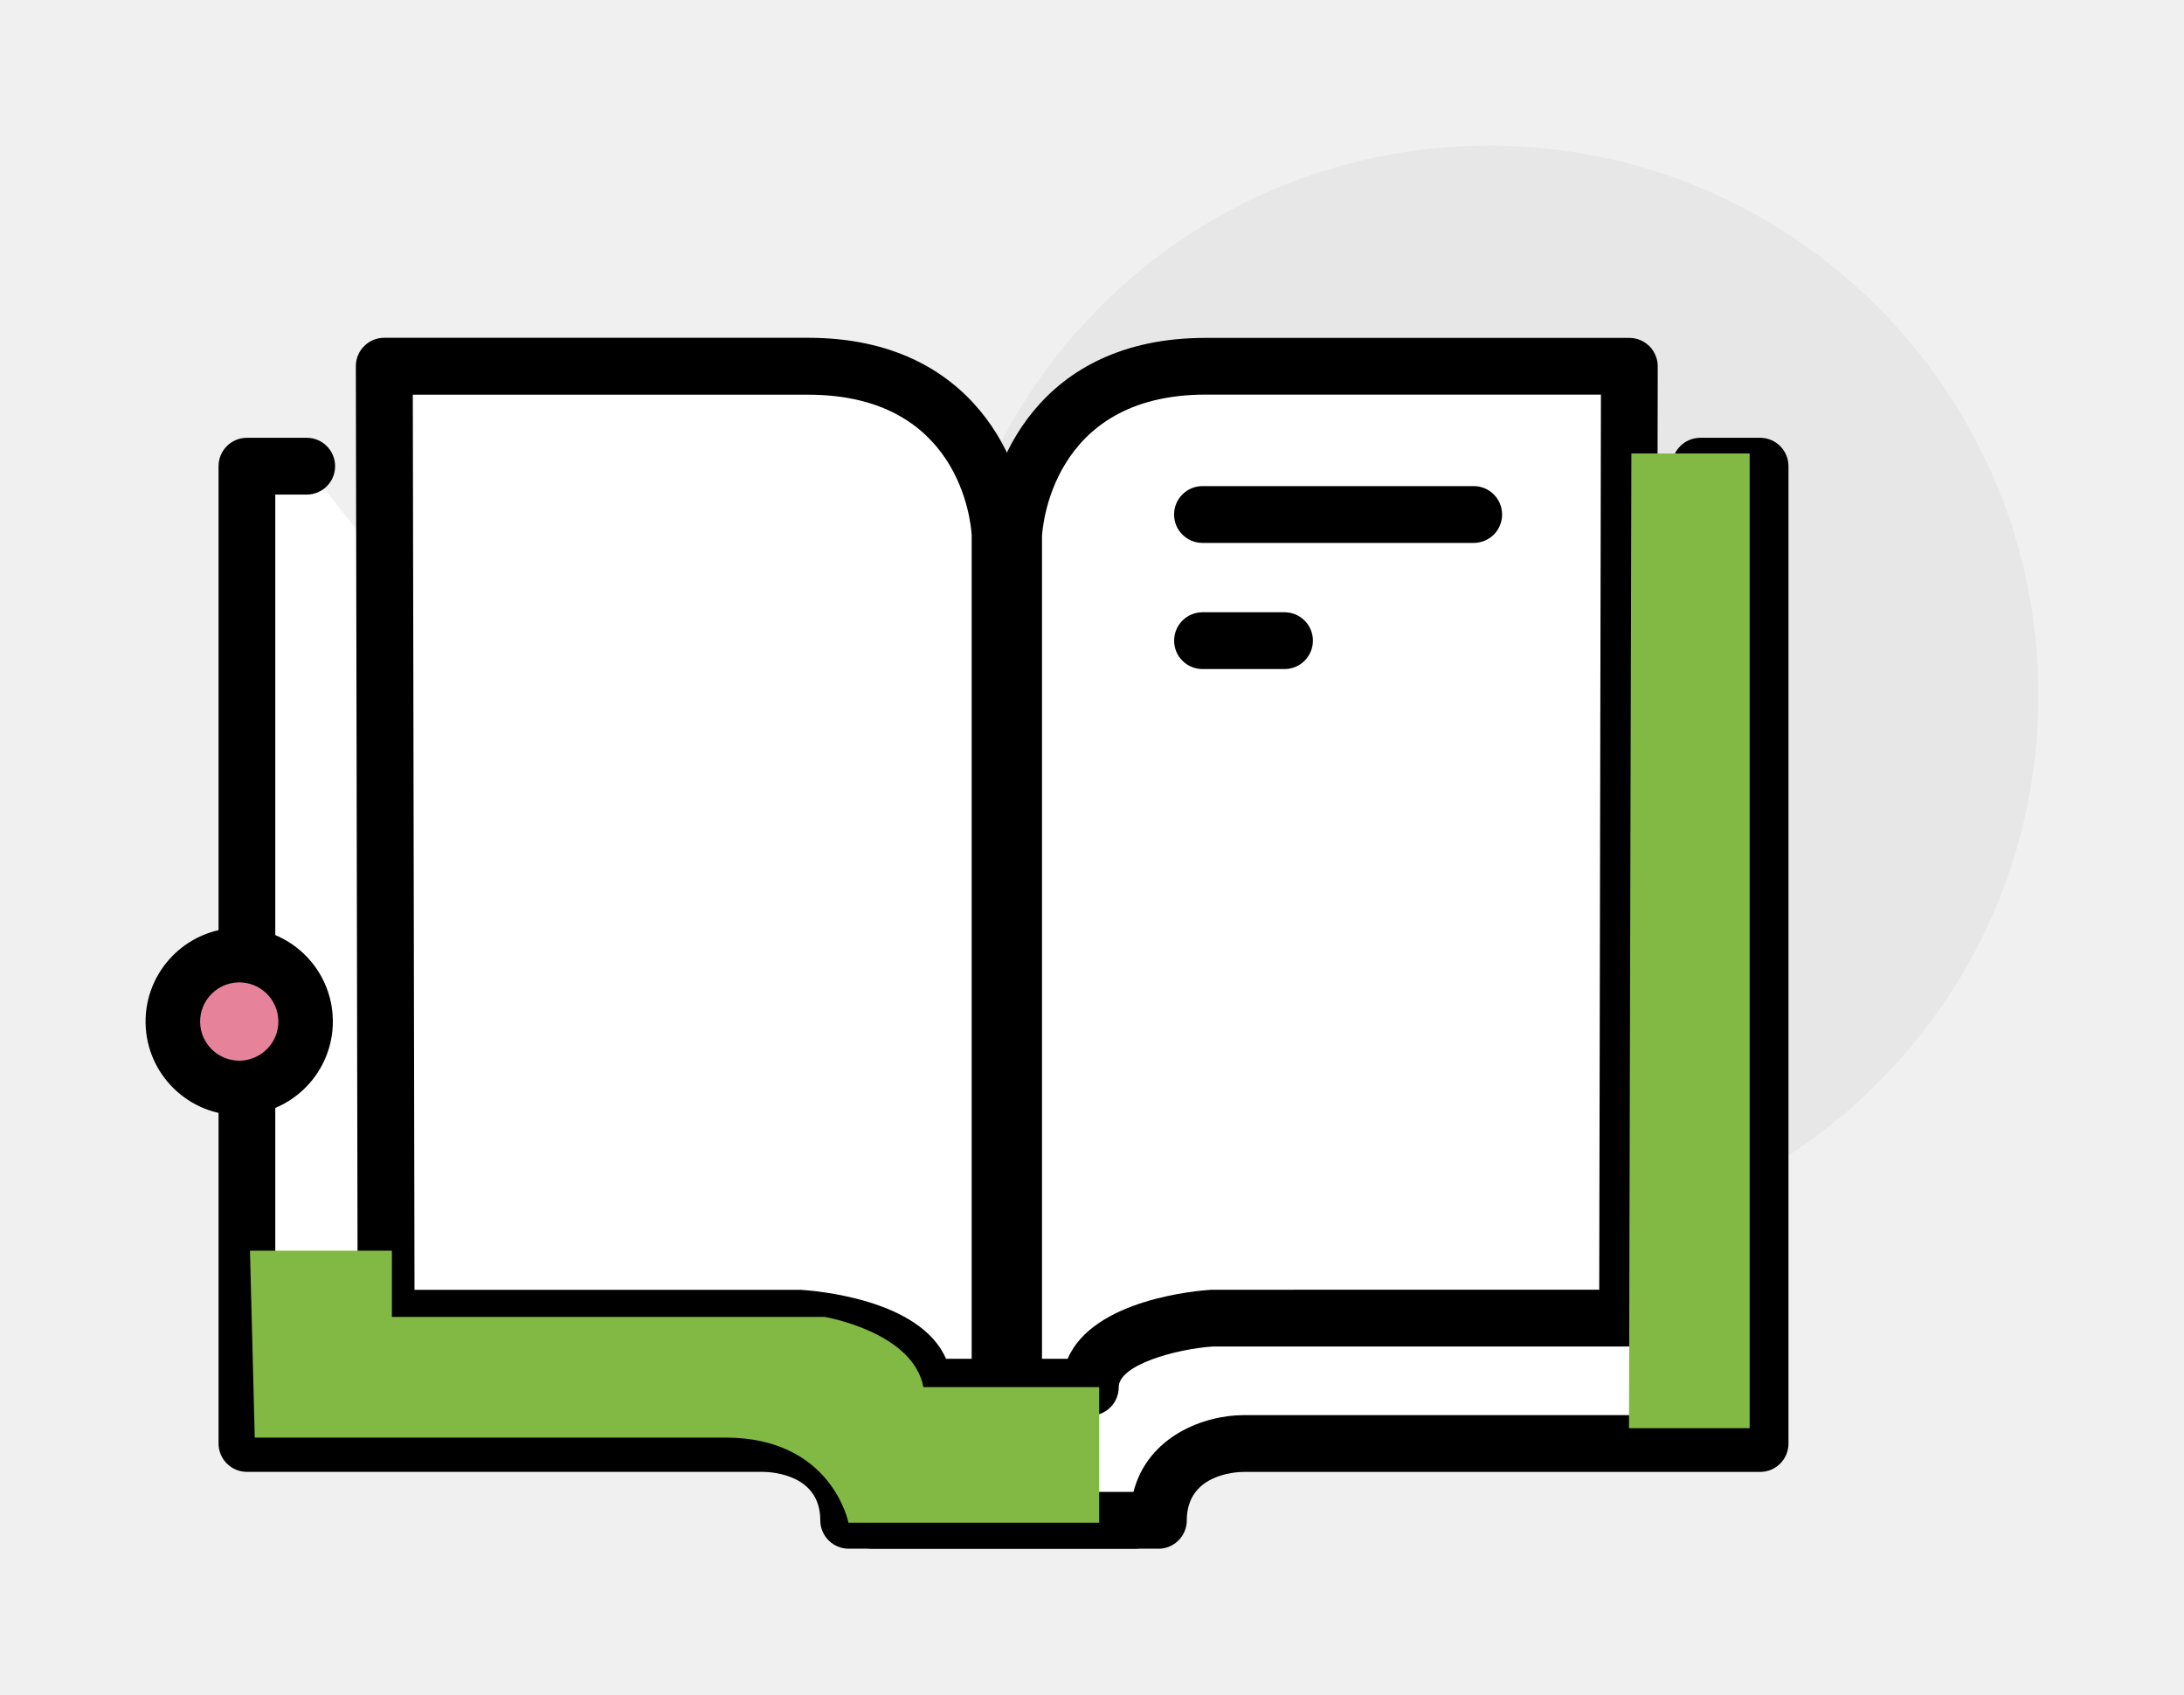
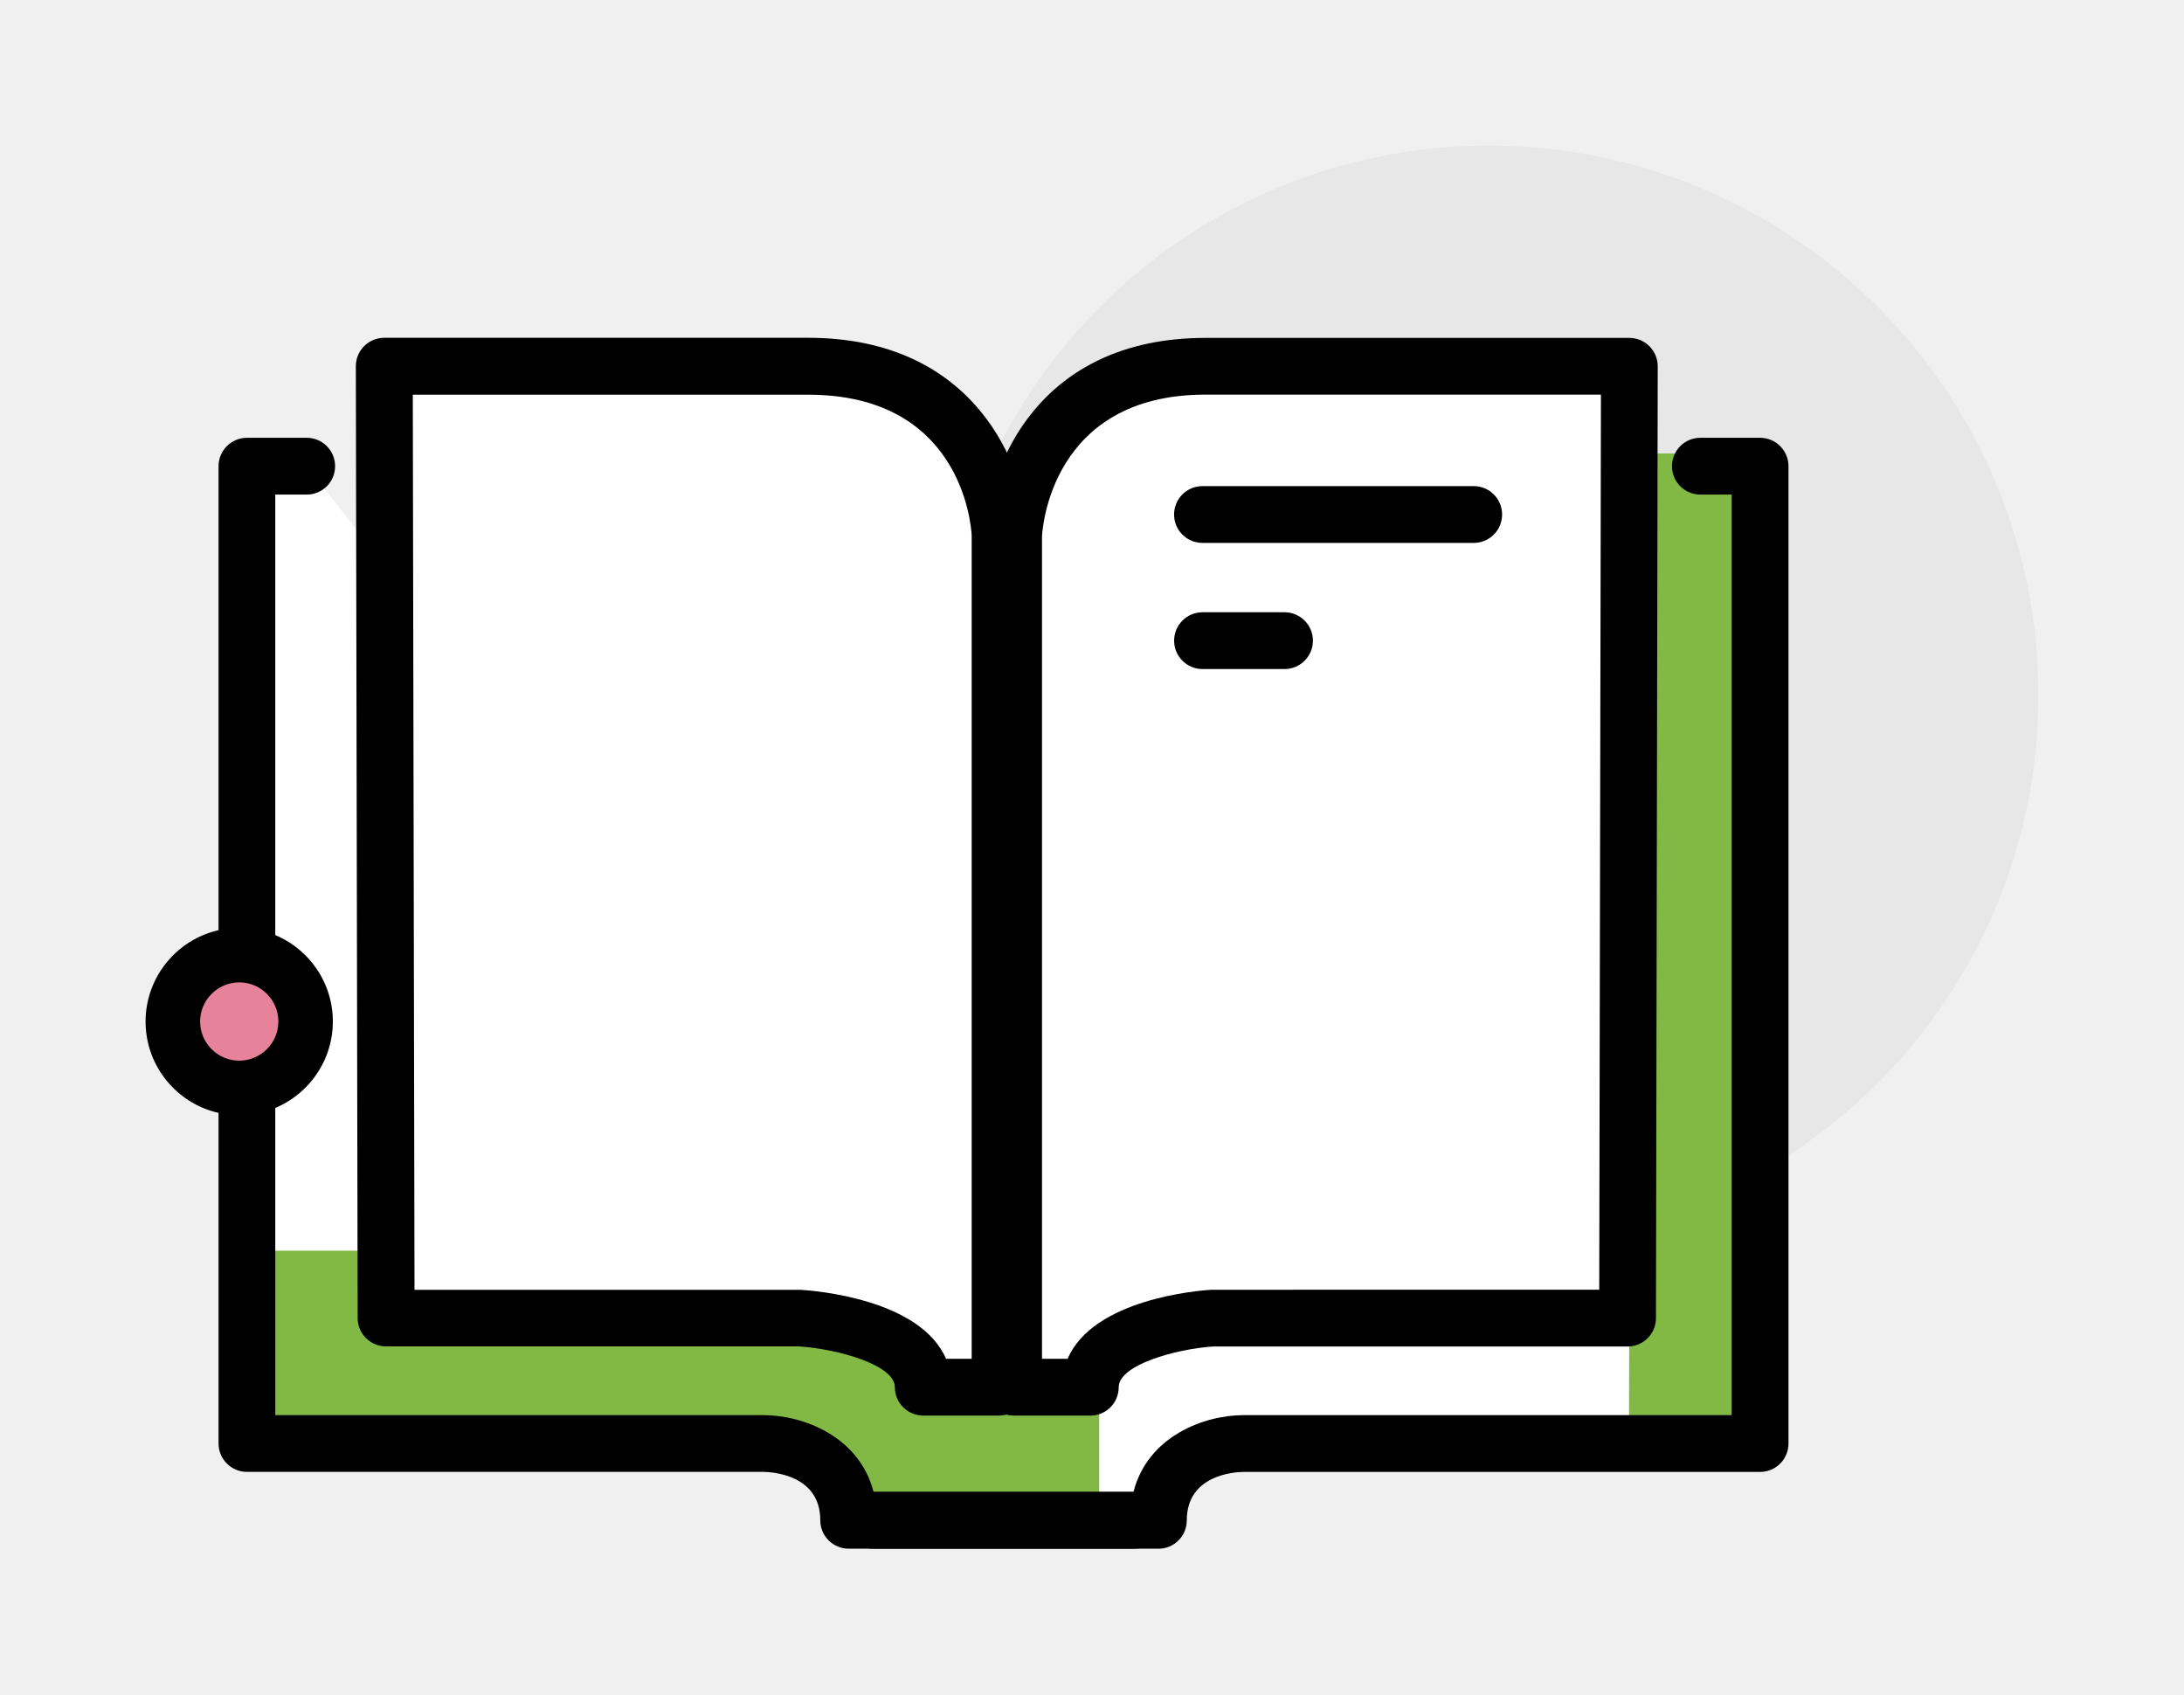
<svg xmlns="http://www.w3.org/2000/svg" width="150" height="116.355" viewBox="0 0 39.688 30.786" version="1.1" id="svg7441">
  <defs id="defs7435" />
  <g id="layer1" transform="translate(-31.55952,-55.90838)">
-     <g id="g5650">
+     <g id="g9854">
      <rect style="fill:#ffffff;stroke-width:0.265" x="61.043" y="63.728" width="2.338" height="5.566" id="rect1822" />
      <path id="path1824" d="m 58.616,58.554 c -5.514,0 -9.985,4.471 -9.985,9.986 0,5.515 4.47,9.986 9.985,9.986 0.856,0 1.683,-0.12 2.476,-0.323 l 0.071,-14.012 h 2.382 V 77.217 c 3.018,-1.717 5.057,-4.957 5.057,-8.677 -6.88e-4,-5.514 -4.471,-9.986 -9.986,-9.986 z" style="fill:#e7e7e8;stroke-width:0.265" />
      <path id="path1826" d="m 37.133,64.379 h -1.086 v 17.758 h 9.383 c 0,0 1.551,0 1.551,1.395 h 5.195" style="fill:#ffffff;stroke-width:0.265" />
-       <path style="stroke-width:0.265" id="path1828" d="m 52.177,84.048 h -5.195 c -0.285,0 -0.516,-0.231 -0.516,-0.516 0,-0.825 -0.865,-0.878 -1.039,-0.88 h -9.38 c -0.285,0 -0.516,-0.231 -0.516,-0.516 V 64.379 c 0,-0.285 0.231,-0.516 0.516,-0.516 h 1.086 c 0.285,0 0.516,0.231 0.516,0.516 0,0.285 -0.23,0.516 -0.516,0.516 H 36.562 V 81.621 h 8.868 c 0.719,0 1.743,0.382 2.004,1.395 h 4.742 c 0.285,0 0.516,0.231 0.516,0.516 0,0.285 -0.23,0.516 -0.516,0.516 z" />
      <path id="path1832" d="m 62.459,64.379 h 1.085 v 17.758 h -9.383 c 0,0 -1.551,0 -1.551,1.395 h -5.195" style="fill:#ffffff;stroke-width:0.265" />
-       <path style="stroke-width:0.265" id="path1834" d="m 52.61,84.048 h -5.195 c -0.285,0 -0.516,-0.231 -0.516,-0.516 0,-0.285 0.23,-0.516 0.516,-0.516 H 52.157 c 0.261,-1.014 1.285,-1.395 2.004,-1.395 h 8.867 V 64.895 h -0.569 c -0.285,0 -0.516,-0.231 -0.516,-0.516 0,-0.285 0.23,-0.516 0.516,-0.516 h 1.085 c 0.285,0 0.516,0.231 0.516,0.516 v 17.758 c 0,0.285 -0.23,0.516 -0.516,0.516 h -9.383 c -0.171,0 -1.035,0.055 -1.035,0.88 0,0.285 -0.231,0.516 -0.516,0.516 z" />
      <path id="path1838" d="m 38.543,62.562 0.033,17.295 h 7.531 c 0,0 2.232,0.14 2.232,1.255 h 1.395 V 65.631 c 0,0 -0.14,-3.068 -3.486,-3.068 z" style="fill:#ffffff;stroke-width:0.265" />
-       <path style="stroke-width:0.265" id="path1840" d="m 49.732,81.629 h -1.395 c -0.285,0 -0.516,-0.231 -0.516,-0.516 0,-0.404 -1.034,-0.695 -1.748,-0.741 h -7.498 c -0.285,0 -0.516,-0.23 -0.516,-0.515 l -0.033,-17.295 c 0,-0.137 0.054,-0.269 0.151,-0.365 0.097,-0.097 0.228,-0.151 0.365,-0.151 0,0 0,0 0,0 h 7.703 c 3.038,0 3.946,2.329 4.001,3.561 l 6.88e-4,15.504 c 6.88e-4,0.284 -0.23,0.515 -0.515,0.515 z m -0.981,-1.032 h 0.466 V 65.632 c -0.014,-0.239 -0.219,-2.552 -2.97,-2.552 h -7.186 l 0.031,16.264 h 7.016 c 0.272,0.017 2.178,0.17 2.644,1.256 z" />
      <path id="path1844" d="m 61.169,62.562 -0.032,17.295 H 53.606 c 0,0 -2.232,0.14 -2.232,1.255 h -1.395 V 65.631 c 0,0 0.14,-3.068 3.487,-3.068 z" style="fill:#ffffff;stroke-width:0.265" />
-       <path style="stroke-width:0.265" id="path1846" d="m 51.374,81.629 h -1.395 c -0.285,0 -0.516,-0.231 -0.516,-0.516 V 65.632 c 0.056,-1.254 0.965,-3.584 4.002,-3.584 h 7.703 c 0.137,0 0.269,0.054 0.365,0.151 0.096,0.097 0.151,0.228 0.151,0.365 l -0.032,17.295 c -6.86e-4,0.285 -0.231,0.515 -0.516,0.515 h -7.531 c -0.682,0.045 -1.716,0.336 -1.716,0.739 6.88e-4,0.285 -0.23,0.517 -0.515,0.517 z m -0.879,-0.516 h 0.007 z m 0,-0.516 h 0.466 c 0.466,-1.086 2.369,-1.239 2.612,-1.254 l 7.048,-6.88e-4 0.031,-16.264 h -7.186 c -2.822,0 -2.966,2.47 -2.971,2.576 z" />
      <line style="fill:#ffffff;stroke-width:0.265" x1="53.412" y1="65.257" x2="58.34" y2="65.257" id="line1852" />
      <path d="m 58.34,65.773 h -4.929 c -0.285,0 -0.516,-0.231 -0.516,-0.516 0,-0.285 0.231,-0.516 0.516,-0.516 h 4.929 c 0.285,0 0.516,0.231 0.516,0.516 0,0.285 -0.23,0.516 -0.516,0.516 z" id="path1854" style="stroke-width:0.265" />
      <line style="fill:#ffffff;stroke-width:0.265" x1="53.412" y1="67.549" x2="54.902" y2="67.549" id="line1858" />
      <path d="m 54.902,68.065 h -1.49 c -0.285,0 -0.516,-0.23 -0.516,-0.516 0,-0.285 0.231,-0.516 0.516,-0.516 h 1.49 c 0.285,0 0.516,0.231 0.516,0.516 0,0.285 -0.231,0.516 -0.516,0.516 z" id="path1860" style="stroke-width:0.265" />
+       <path id="path1870" d="m 36.102,78.633 h 2.579 v 1.204 h 7.867 c 0,0 1.605,0.272 1.791,1.275 h 3.195 v 2.464 h -4.556 c 0,0 -0.301,-1.547 -2.235,-1.547 h -8.554 z" style="fill:#82b945;stroke-width:0.265" />
+       <polygon transform="matrix(0.687762,0,0,0.687762,-75.23185,-669.7548)" id="polygon1872" points="198.315,1092.838 198.378,1067.088 201.503,1067.088 201.503,1092.838 " style="fill:#82b945;stroke-width:0.385" />
+       <path style="stroke-width:0.265" id="path1828" d="m 52.177,84.048 h -5.195 c -0.285,0 -0.516,-0.231 -0.516,-0.516 0,-0.825 -0.865,-0.878 -1.039,-0.88 h -9.38 c -0.285,0 -0.516,-0.231 -0.516,-0.516 V 64.379 c 0,-0.285 0.231,-0.516 0.516,-0.516 h 1.086 c 0.285,0 0.516,0.231 0.516,0.516 0,0.285 -0.23,0.516 -0.516,0.516 H 36.562 V 81.621 h 8.868 c 0.719,0 1.743,0.382 2.004,1.395 h 4.742 c 0.285,0 0.516,0.231 0.516,0.516 0,0.285 -0.23,0.516 -0.516,0.516 z" />
      <path style="fill:#e7829b;stroke-width:0.265" d="m 36.844,73.662 c 0.849,1.226 -0.469,2.58 -1.718,1.766 -0.061,-0.04 -0.116,-0.093 -0.157,-0.153 -0.848,-1.226 0.469,-2.58 1.718,-1.765 0.061,0.039 0.116,0.093 0.157,0.152 z" id="path1864" />
      <path d="m 35.93,76.171 c -0.937,0.014 -1.712,-0.739 -1.725,-1.677 -0.013,-0.938 0.74,-1.713 1.677,-1.726 0.939,-0.014 1.713,0.739 1.726,1.677 0.013,0.938 -0.739,1.713 -1.679,1.726 z m -0.033,-2.413 c -0.392,0.007 -0.706,0.329 -0.701,0.721 0.005,0.392 0.329,0.706 0.72,0.702 0.392,-0.007 0.708,-0.329 0.702,-0.721 -0.005,-0.393 -0.329,-0.708 -0.721,-0.702 z" id="path1866" style="stroke-width:0.265" />
-       <path id="path1870" d="m 36.102,78.633 h 2.579 v 1.204 h 7.867 c 0,0 1.605,0.272 1.791,1.275 h 3.195 v 2.464 h -4.556 c 0,0 -0.301,-1.547 -2.235,-1.547 h -8.554 z" style="fill:#82b945;stroke-width:0.265" />
-       <polygon transform="matrix(0.687762,0,0,0.687762,-75.23185,-669.7548)" id="polygon1872" points="201.503,1067.088 201.503,1092.838 198.315,1092.838 198.378,1067.088 " style="fill:#82b945;stroke-width:0.385" />
+       <path style="stroke-width:0.265" id="path1840" d="m 49.732,81.629 h -1.395 c -0.285,0 -0.516,-0.231 -0.516,-0.516 0,-0.404 -1.034,-0.695 -1.748,-0.741 h -7.498 c -0.285,0 -0.516,-0.23 -0.516,-0.515 l -0.033,-17.295 c 0,-0.137 0.054,-0.269 0.151,-0.365 0.097,-0.097 0.228,-0.151 0.365,-0.151 0,0 0,0 0,0 h 7.703 c 3.038,0 3.946,2.329 4.001,3.561 l 6.88e-4,15.504 c 6.88e-4,0.284 -0.23,0.515 -0.515,0.515 z m -0.981,-1.032 h 0.466 V 65.632 c -0.014,-0.239 -0.219,-2.552 -2.97,-2.552 h -7.186 l 0.031,16.264 h 7.016 c 0.272,0.017 2.178,0.17 2.644,1.256 z" />
+       <path style="stroke-width:0.265" id="path1846" d="m 51.374,81.629 h -1.395 c -0.285,0 -0.516,-0.231 -0.516,-0.516 V 65.632 c 0.056,-1.254 0.965,-3.584 4.002,-3.584 h 7.703 c 0.137,0 0.269,0.054 0.365,0.151 0.096,0.097 0.151,0.228 0.151,0.365 l -0.032,17.295 c -6.86e-4,0.285 -0.231,0.515 -0.516,0.515 h -7.531 c -0.682,0.045 -1.716,0.336 -1.716,0.739 6.88e-4,0.285 -0.23,0.517 -0.515,0.517 z m -0.879,-0.516 h 0.007 z m 0,-0.516 h 0.466 c 0.466,-1.086 2.369,-1.239 2.612,-1.254 l 7.048,-6.88e-4 0.031,-16.264 h -7.186 c -2.822,0 -2.966,2.47 -2.971,2.576 z" />
+       <path style="stroke-width:0.265" id="path1834" d="m 52.61,84.048 h -5.195 c -0.285,0 -0.516,-0.231 -0.516,-0.516 0,-0.285 0.23,-0.516 0.516,-0.516 H 52.157 c 0.261,-1.014 1.285,-1.395 2.004,-1.395 h 8.867 V 64.895 h -0.569 c -0.285,0 -0.516,-0.231 -0.516,-0.516 0,-0.285 0.23,-0.516 0.516,-0.516 h 1.085 c 0.285,0 0.516,0.231 0.516,0.516 v 17.758 c 0,0.285 -0.23,0.516 -0.516,0.516 h -9.383 c -0.171,0 -1.035,0.055 -1.035,0.88 0,0.285 -0.231,0.516 -0.516,0.516 z" />
    </g>
  </g>
</svg>
